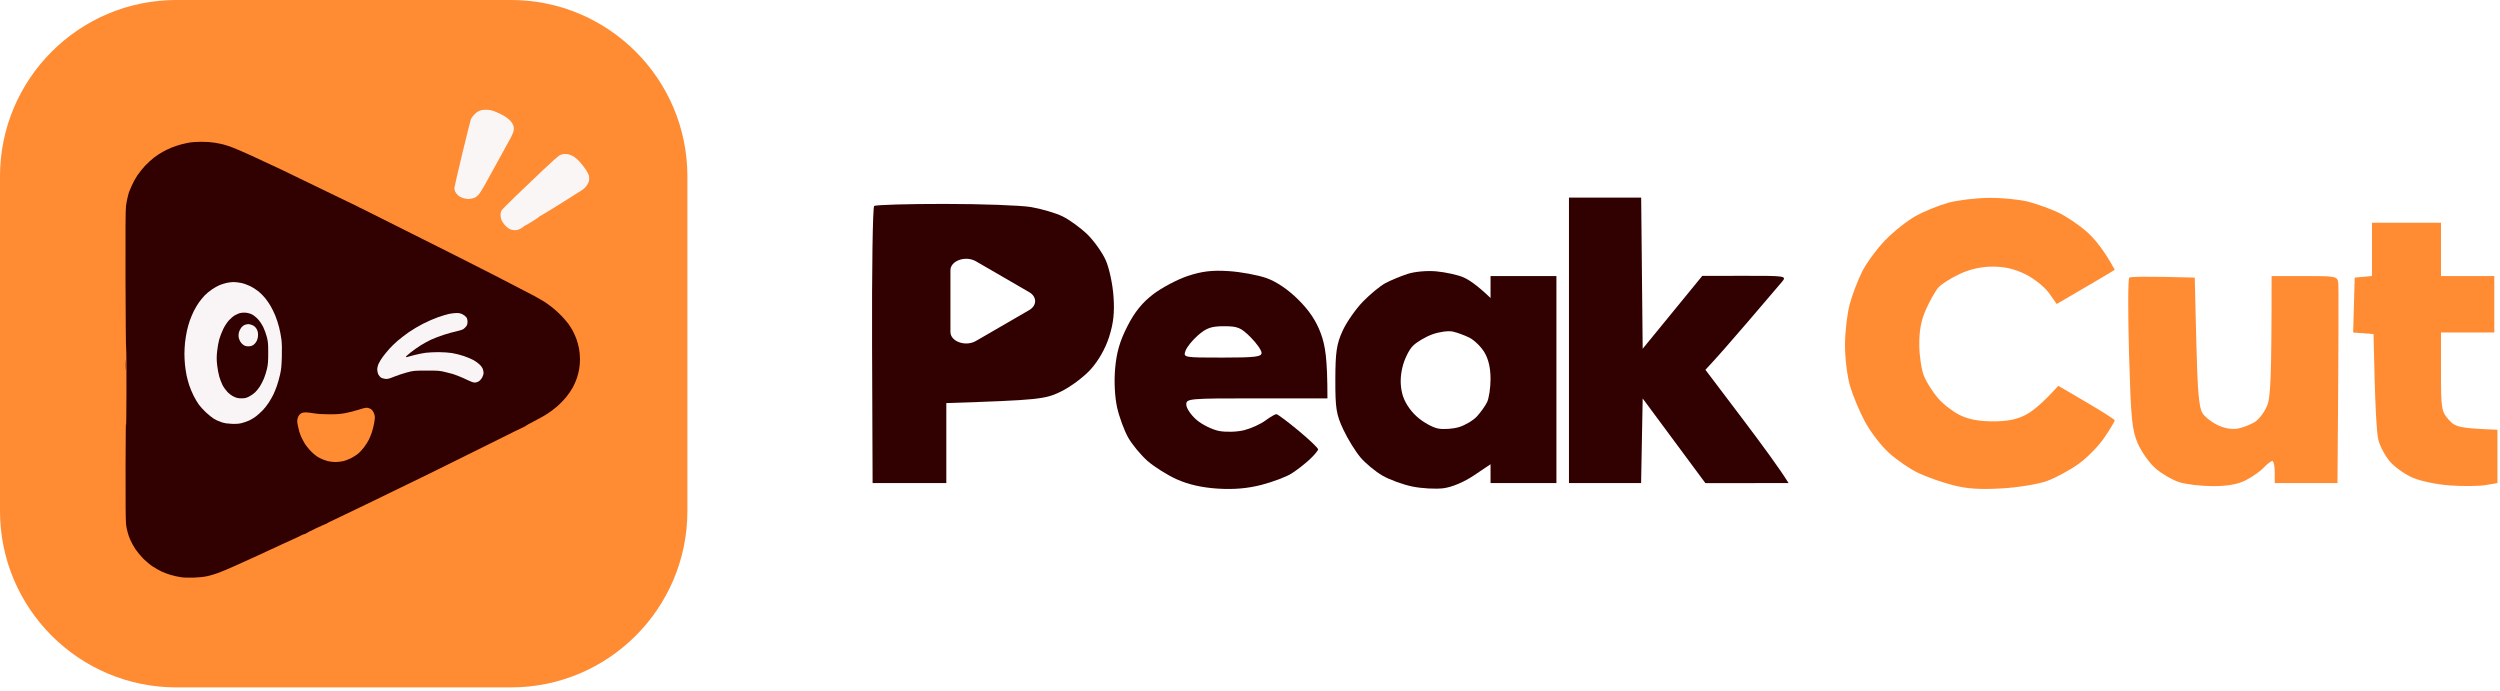
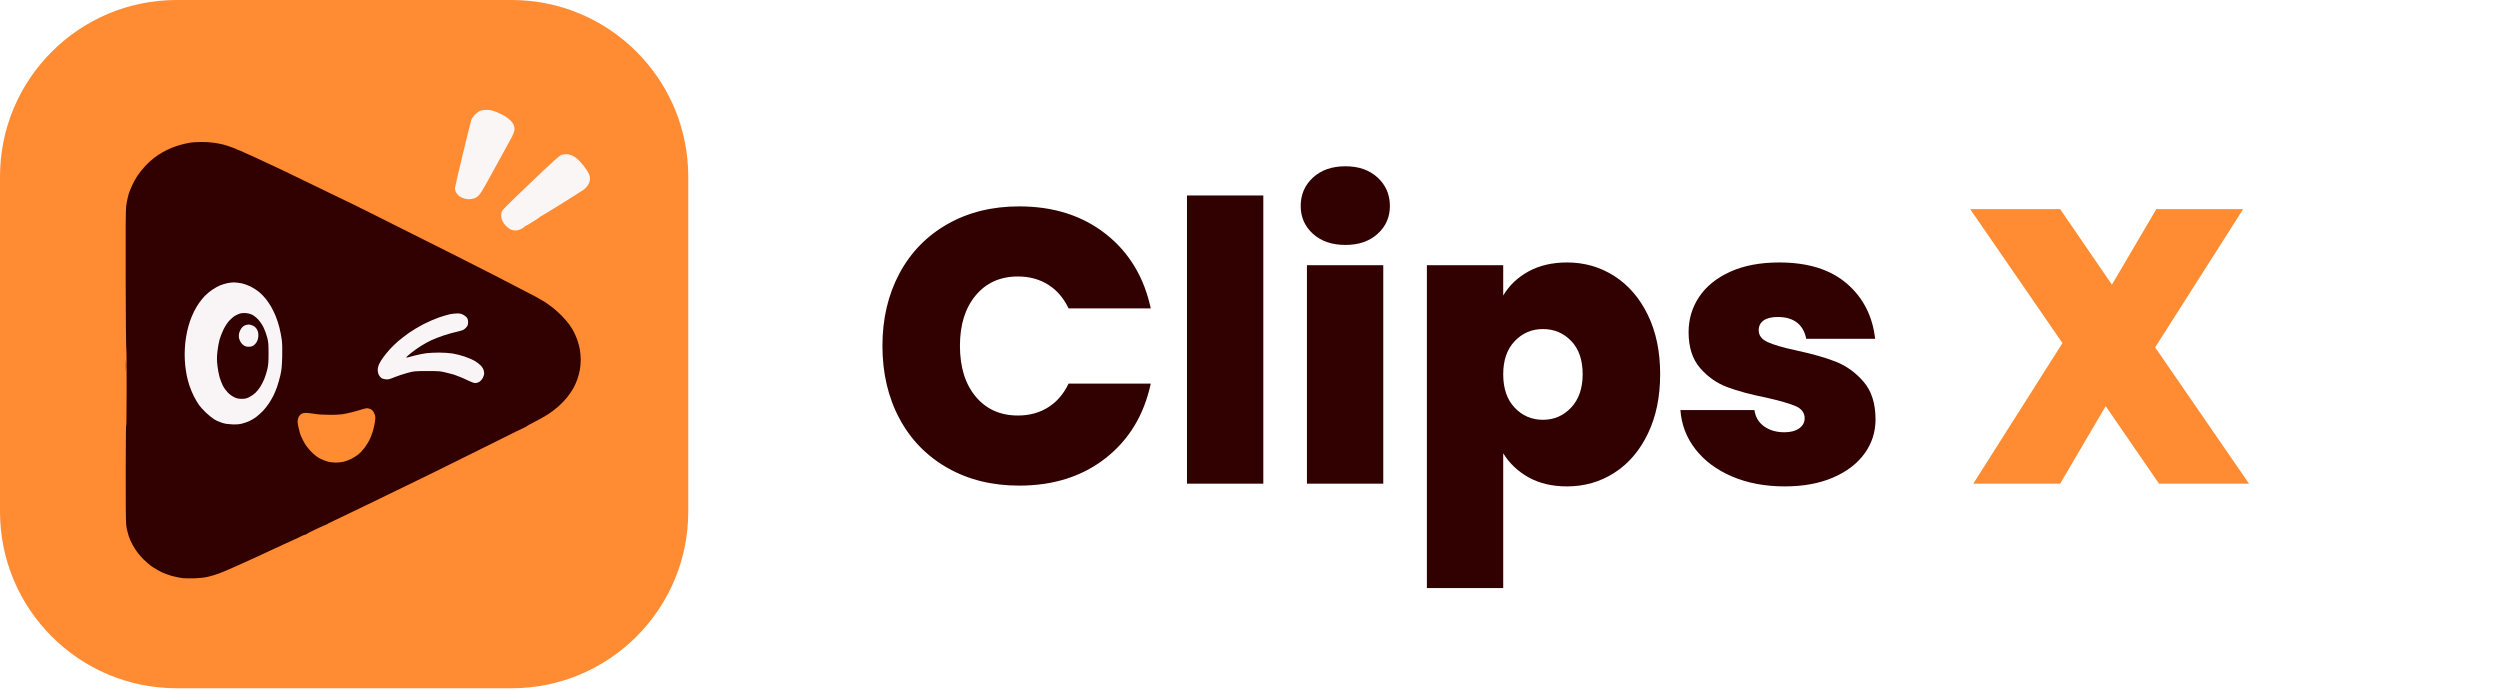
- <svg xmlns="http://www.w3.org/2000/svg" width="797" height="220" viewBox="0 0 797 220" fill="none">
-   <path d="M378.686 87.97C383.186 86.48 386.436 86.09 391.686 86.43C395.536 86.67 400.936 87.67 403.686 88.63C406.886 89.76 410.536 92.211 413.806 95.44C417.346 98.93 419.596 102.28 421.056 106.25C422.526 110.22 423.186 114.32 423.186 127H400.686C378.857 127 378.186 127.06 378.186 129C378.186 130.1 379.646 132.27 381.436 133.83C383.226 135.38 386.486 136.99 388.686 137.4C390.906 137.82 394.466 137.7 396.686 137.13C398.886 136.57 401.926 135.18 403.436 134.05C404.945 132.921 406.525 132.021 406.936 132.04C407.347 132.061 410.507 134.421 413.966 137.29C417.416 140.16 420.226 142.84 420.216 143.25C420.196 143.66 418.946 145.15 417.436 146.55C415.926 147.95 413.336 149.95 411.686 150.99C410.035 152.03 405.755 153.64 402.186 154.57C397.716 155.72 393.345 156.099 388.186 155.77C383.206 155.449 378.836 154.46 375.186 152.82C372.156 151.47 367.946 148.81 365.806 146.93C363.676 145.04 360.916 141.7 359.666 139.5C358.426 137.3 356.847 133.03 356.157 130C355.397 126.66 355.136 121.75 355.506 117.5C355.936 112.39 356.996 108.75 359.396 104.04C361.726 99.46 364.146 96.46 367.686 93.769C370.436 91.68 375.386 89.07 378.686 87.97ZM390.226 104C386.206 104 384.636 104.54 381.976 106.84C380.166 108.41 378.346 110.66 377.936 111.84C377.196 113.98 377.317 114 389.686 114C400.125 114 402.186 113.75 402.186 112.5C402.186 111.68 400.616 109.43 398.686 107.5C395.626 104.44 394.566 104 390.226 104Z" fill-rule="evenodd" clip-rule="evenodd" fill="#310001" />
-   <path d="M448.686 87.34C450.996 86.58 454.906 86.23 457.936 86.51C460.826 86.78 464.646 87.62 466.436 88.37C468.226 89.12 470.926 90.92 475.186 95V88H496.186V154H475.186V148L469.936 151.53C466.736 153.68 462.926 155.29 460.186 155.65C457.716 155.97 453.216 155.72 450.186 155.09C447.156 154.45 442.886 152.889 440.686 151.6C438.486 150.32 435.377 147.749 433.777 145.89C432.177 144.02 429.697 140.03 428.277 137C425.997 132.16 425.686 130.24 425.706 121C425.726 112.24 426.106 109.67 428.006 105.5C429.256 102.75 432.177 98.55 434.487 96.17C436.796 93.79 440.036 91.13 441.686 90.25C443.336 89.38 446.486 88.07 448.686 87.34ZM463.186 105.71C461.816 105.39 458.885 105.78 456.686 106.57C454.486 107.36 451.676 109.02 450.436 110.25C449.196 111.49 447.706 114.53 447.117 117C446.377 120.07 446.356 122.77 447.036 125.5C447.656 127.98 449.397 130.74 451.617 132.75C453.576 134.54 456.646 136.27 458.436 136.61C460.226 136.95 463.266 136.739 465.186 136.14C467.116 135.55 469.646 134.04 470.816 132.78C471.976 131.53 473.446 129.49 474.066 128.25C474.676 127.01 475.186 123.64 475.186 120.75C475.179 117.25 474.512 114.417 473.186 112.25C472.086 110.46 469.946 108.39 468.436 107.64C466.926 106.89 464.566 106.02 463.186 105.71Z" fill-rule="evenodd" clip-rule="evenodd" fill="#310001" />
-   <path d="M523.686 111.18L542.686 87.95L556.186 87.93C569.055 87.91 569.616 87.99 568.206 89.71C567.386 90.69 562.476 96.45 557.286 102.5C552.107 108.55 546.916 114.49 543.686 117.89L555.266 133.2C561.636 141.61 567.596 149.74 570.186 154L543.686 154.03L523.686 127.03L523.186 154H500.186V63H523.206L523.686 111.18Z" fill="#310001" />
-   <path d="M301.106 65.01C312.975 65.01 325.385 65.46 328.686 66.01C331.986 66.57 336.486 67.89 338.686 68.95C340.886 70.02 344.457 72.6 346.617 74.69C348.776 76.79 351.437 80.53 352.527 83C353.617 85.47 354.727 90.65 354.987 94.5C355.347 99.67 354.976 103.05 353.576 107.43C352.386 111.16 350.196 115 347.686 117.78C345.486 120.21 341.216 123.39 338.186 124.85C333.166 127.269 331.345 127.54 301.686 128.5V154H278.186L278.016 110.17C277.926 86.067 278.226 66.041 278.686 65.67C279.148 65.3 289.238 65 301.106 65.01ZM311.121 83.299C307.84 81.398 303 83.103 303 86.161V105.839C303 108.896 307.84 110.602 311.121 108.701L328.106 98.862C330.631 97.399 330.631 94.601 328.106 93.138L311.121 83.299Z" fill-rule="evenodd" clip-rule="evenodd" fill="#310001" />
-   <path d="M634.186 63.08C638.306 63.05 643.936 63.61 646.686 64.33C649.436 65.05 653.706 66.59 656.186 67.76C658.666 68.93 662.706 71.65 665.186 73.81C667.666 75.97 670.696 79.6 674.186 86L671.936 87.37C670.695 88.131 666.534 90.581 655.686 96.91L653.186 93.39C651.806 91.46 648.436 88.77 645.686 87.43C642.196 85.71 639.026 84.98 635.186 85C631.536 85.01 628.006 85.811 624.686 87.37C621.936 88.66 618.927 90.571 617.996 91.611C617.066 92.651 615.296 95.75 614.066 98.5C612.446 102.09 611.837 105.33 611.867 110C611.897 113.57 612.587 118.07 613.407 120C614.217 121.93 616.187 125.02 617.786 126.89C619.376 128.75 622.486 131.18 624.686 132.28C627.436 133.66 630.716 134.3 635.186 134.33C639.826 134.35 642.826 133.77 645.686 132.31C647.886 131.18 651.146 128.62 656.186 123L665.157 128.25C670.086 131.14 674.146 133.72 674.176 134C674.206 134.28 672.756 136.7 670.956 139.39C669.156 142.08 665.436 145.9 662.686 147.87C659.936 149.84 655.436 152.28 652.686 153.3C649.836 154.35 643.605 155.38 638.186 155.7C631.146 156.11 627.066 155.84 622.436 154.63C618.996 153.73 614.066 151.99 611.476 150.75C608.886 149.51 604.726 146.66 602.226 144.401C599.726 142.151 596.267 137.65 594.536 134.401C592.797 131.161 590.657 126.03 589.777 123C588.887 119.97 588.176 114.13 588.186 110C588.196 105.88 588.876 100.03 589.686 97C590.496 93.97 592.307 89.25 593.697 86.5C595.077 83.75 598.406 79.25 601.086 76.5C603.756 73.75 608.136 70.29 610.816 68.81C613.496 67.33 618.166 65.44 621.186 64.62C624.206 63.8 630.056 63.11 634.186 63.08Z" fill="#FF8B33" />
-   <path d="M734.686 88C744.835 88 745.196 88.08 745.436 90.25C745.576 91.49 745.576 106.341 745.186 154H725.186V150.5C725.186 148.571 724.846 146.991 724.436 146.97C724.025 146.951 722.785 147.901 721.686 149.07C720.586 150.25 717.996 152.061 715.936 153.111C713.346 154.41 710.095 154.991 705.436 154.981C701.726 154.971 696.936 154.411 694.796 153.731C692.646 153.061 689.276 151.11 687.296 149.42C685.306 147.73 682.726 144.13 681.556 141.42C679.666 137.05 679.347 133.86 678.737 112.8C678.367 99.773 678.396 88.844 678.816 88.52C679.237 88.2 684.109 88.06 699.686 88.5L700.186 109C700.576 124.909 701.026 130.009 702.186 131.76C703.006 133 705.256 134.74 707.186 135.62C709.406 136.64 711.786 136.99 713.686 136.58C715.336 136.22 717.696 135.27 718.936 134.46C720.176 133.66 721.866 131.43 722.686 129.5C723.846 126.8 724.186 121.67 724.186 88H734.686Z" fill="#FF8B33" />
-   <path d="M778.186 88H795.186V106H778.186V118.5C778.186 130.3 778.326 131.15 780.606 133.75C782.726 136.16 783.837 136.53 796.186 137V154L792.436 154.64C790.376 154.99 785.305 155.05 781.186 154.77C777.026 154.49 771.686 153.39 769.186 152.31C766.706 151.23 763.446 148.92 761.936 147.17C760.426 145.43 758.756 142.31 758.226 140.25C757.696 138.19 757.136 129.75 756.686 106.5L750.186 106L750.686 88.5L756.186 88V71H778.186V88Z" fill="#FF8B33" />
+ <svg xmlns="http://www.w3.org/2000/svg" width="796" height="220" viewBox="0 0 796 220" fill="none">
  <path d="M162.894 0H56.248C25.183 0 0 25.183 0 56.248V162.894C0 193.959 25.183 219.142 56.248 219.142H162.894C193.959 219.142 219.142 193.959 219.142 162.894V56.248C219.142 25.183 193.959 0 162.894 0Z" fill="#FF8B33" />
  <path d="M57.863 46.005C58.838 45.756 60.136 45.478 60.751 45.391C61.365 45.301 62.917 45.219 64.197 45.208C65.514 45.195 67.294 45.31 68.295 45.473C69.269 45.629 70.567 45.888 71.182 46.047C71.797 46.205 73.095 46.632 74.069 46.995C75.043 47.356 77.726 48.514 80.03 49.565C82.336 50.614 86.568 52.585 89.437 53.943C92.305 55.302 99.011 58.546 104.339 61.153C109.666 63.759 114.109 65.906 114.211 65.924C114.313 65.945 114.44 66.016 114.49 66.083C114.541 66.152 114.707 66.236 114.856 66.269C115.005 66.305 115.215 66.4 115.321 66.481C115.427 66.562 122.556 70.135 131.162 74.419C139.768 78.705 151.713 84.725 157.706 87.802C163.698 90.876 169.484 93.876 170.559 94.465C171.633 95.055 172.977 95.832 173.539 96.192C174.102 96.552 175.234 97.37 176.054 98.009C176.873 98.648 178.175 99.831 178.947 100.64C179.716 101.447 180.694 102.57 181.117 103.133C181.539 103.696 182.184 104.702 182.549 105.369C182.914 106.036 183.467 107.271 183.778 108.117C184.09 108.963 184.47 110.389 184.624 111.285C184.779 112.181 184.905 113.67 184.905 114.592C184.905 115.515 184.781 116.94 184.628 117.76C184.475 118.58 184.134 119.879 183.872 120.648C183.611 121.416 183.043 122.703 182.612 123.508C182.18 124.313 181.241 125.694 180.524 126.574C179.807 127.455 178.55 128.759 177.73 129.473C176.911 130.187 175.486 131.264 174.564 131.865C173.641 132.467 171.714 133.557 170.279 134.284C168.845 135.013 167.629 135.687 167.578 135.784C167.528 135.881 167.422 135.952 167.345 135.944C167.269 135.935 162.448 138.309 156.635 141.219C150.821 144.13 141.915 148.542 136.843 151.024C131.771 153.506 122.802 157.862 116.912 160.706C111.02 163.551 105.758 166.078 105.216 166.322C104.674 166.566 104.234 166.808 104.238 166.858C104.242 166.909 104.141 166.961 104.013 166.972C103.884 166.983 102.398 167.647 100.706 168.444C99.015 169.242 97.59 169.974 97.54 170.069C97.489 170.166 97.363 170.233 97.26 170.218C97.158 170.203 96.655 170.384 96.142 170.621C95.63 170.855 95.168 171.09 95.118 171.142C95.068 171.194 94.941 171.25 94.839 171.267C94.736 171.284 92.557 172.279 89.996 173.479C87.434 174.677 83.871 176.33 82.079 177.15C80.285 177.968 77.143 179.395 75.094 180.319C73.045 181.243 70.573 182.287 69.599 182.639C68.624 182.991 67.075 183.453 66.153 183.664C65.089 183.908 63.522 184.083 61.868 184.143C60.264 184.202 58.651 184.15 57.677 184.008C56.805 183.882 55.382 183.571 54.511 183.317C53.639 183.062 52.298 182.563 51.53 182.205C50.761 181.849 49.462 181.111 48.643 180.567C47.823 180.023 46.493 178.916 45.689 178.109C44.884 177.302 43.749 175.927 43.166 175.057C42.583 174.187 41.827 172.802 41.488 171.983C41.149 171.163 40.849 170.324 40.823 170.119C40.797 169.914 40.691 169.536 40.588 169.281C40.484 169.024 40.307 168.101 40.195 167.231C40.058 166.162 40.004 160.206 40.033 148.877C40.056 139.654 40.119 133.574 40.175 135.368C40.229 137.161 40.292 132.445 40.315 124.887C40.335 117.33 40.29 111.145 40.214 111.145C40.138 111.145 40.048 101.272 40.015 89.205C39.974 73.655 40.017 66.802 40.166 65.68C40.281 64.808 40.507 63.593 40.665 62.978C40.823 62.364 40.974 61.777 40.998 61.674C41.023 61.572 41.108 61.32 41.186 61.115C41.267 60.91 41.637 60.029 42.012 59.159C42.384 58.287 43.163 56.861 43.74 55.991C44.318 55.119 45.448 53.703 46.251 52.844C47.054 51.985 48.339 50.807 49.109 50.228C49.876 49.648 51.092 48.847 51.809 48.445C52.527 48.042 53.784 47.431 54.604 47.088C55.423 46.743 56.889 46.257 57.863 46.005ZM40.119 117.76C40.084 118.477 40.056 117.85 40.056 116.363C40.056 114.876 40.084 114.291 40.119 115.058C40.154 115.828 40.154 117.043 40.119 117.76Z" fill-rule="evenodd" clip-rule="evenodd" fill="#310001" />
  <path d="M152.397 35.536C152.704 35.376 153.207 35.18 153.515 35.098C153.822 35.016 154.66 34.979 155.377 35.012C156.372 35.059 157.058 35.234 158.265 35.752C159.134 36.125 160.297 36.702 160.846 37.034C161.396 37.366 162.174 37.973 162.579 38.383C162.985 38.793 163.445 39.464 163.603 39.874C163.793 40.364 163.855 40.906 163.784 41.458C163.722 41.918 163.367 42.883 162.99 43.6C162.614 44.318 160.867 47.504 159.108 50.681C157.348 53.858 155.292 57.588 154.539 58.973C153.76 60.402 152.842 61.812 152.41 62.241C151.898 62.752 151.365 63.066 150.767 63.219C150.281 63.344 149.61 63.445 149.277 63.447C148.943 63.448 148.232 63.322 147.694 63.167C147.155 63.012 146.408 62.614 146.034 62.28C145.659 61.947 145.24 61.403 145.103 61.069C144.965 60.735 144.853 60.232 144.855 59.951C144.855 59.67 145.989 54.743 147.373 49.004C148.757 43.265 149.99 38.318 150.113 38.01C150.236 37.703 150.674 37.086 151.087 36.639C151.501 36.192 152.09 35.694 152.397 35.536Z" fill="#FBF7F8" fill-opacity="0.99" />
  <path d="M172.887 54.428C175.551 51.898 178.065 49.662 178.475 49.462C178.935 49.237 179.613 49.095 180.245 49.093C181.005 49.092 181.558 49.231 182.387 49.636C183.138 50.001 183.896 50.599 184.697 51.456C185.351 52.157 186.295 53.358 186.794 54.128C187.399 55.06 187.739 55.805 187.815 56.364C187.876 56.826 187.835 57.495 187.724 57.855C187.614 58.214 187.278 58.842 186.98 59.252C186.681 59.662 186.112 60.221 185.716 60.493C185.319 60.765 182.165 62.755 178.708 64.918C175.251 67.08 172.337 68.848 172.235 68.848C172.133 68.848 172.028 68.921 172.002 69.01C171.976 69.1 170.929 69.812 169.674 70.594C168.418 71.377 167.308 72.016 167.206 72.016C167.103 72.016 167.021 72.079 167.025 72.156C167.029 72.232 166.589 72.54 166.047 72.84C165.334 73.233 164.808 73.384 164.132 73.385C163.551 73.387 162.921 73.246 162.456 73.005C162.046 72.793 161.381 72.254 160.977 71.805C160.574 71.358 160.094 70.656 159.911 70.246C159.727 69.836 159.576 69.081 159.574 68.569C159.57 67.989 159.699 67.427 159.911 67.078C160.097 66.771 162.005 64.835 164.147 62.774C166.291 60.715 170.223 56.958 172.887 54.428Z" fill="#FBF7F8" fill-opacity="0.99" />
  <path d="M110.206 131.678C111.385 131.454 113.229 130.981 114.304 130.625C115.379 130.269 116.512 129.974 116.819 129.971C117.126 129.969 117.67 130.112 118.03 130.291C118.458 130.505 118.825 130.904 119.099 131.456C119.328 131.918 119.518 132.589 119.52 132.946C119.524 133.304 119.399 134.269 119.246 135.089C119.093 135.909 118.769 137.167 118.525 137.884C118.283 138.602 117.853 139.651 117.57 140.213C117.288 140.778 116.607 141.846 116.053 142.589C115.502 143.333 114.61 144.285 114.071 144.708C113.533 145.129 112.527 145.759 111.836 146.105C111.145 146.452 110.055 146.86 109.415 147.013C108.774 147.164 107.664 147.288 106.946 147.29C106.229 147.29 105.099 147.156 104.432 146.992C103.765 146.826 102.634 146.388 101.917 146.019C101.055 145.572 100.14 144.872 99.212 143.944C98.443 143.172 97.473 141.956 97.055 141.238C96.64 140.521 96.124 139.515 95.908 139.002C95.694 138.49 95.472 137.862 95.414 137.605C95.358 137.349 95.185 136.636 95.032 136.021C94.878 135.406 94.749 134.588 94.749 134.204C94.747 133.82 94.893 133.196 95.072 132.818C95.25 132.44 95.649 131.979 95.956 131.793C96.286 131.596 96.878 131.458 97.4 131.456C97.886 131.456 99.103 131.596 100.101 131.765C101.284 131.968 102.988 132.076 104.991 132.078C107.371 132.08 108.548 131.989 110.206 131.678Z" fill="#FF8B33" />
  <path d="M70.064 90.871C70.679 90.623 71.685 90.311 72.3 90.177C72.914 90.043 73.857 89.926 74.395 89.918C74.933 89.911 76.023 90.032 76.817 90.189C77.621 90.349 78.92 90.8 79.751 91.208C80.57 91.612 81.787 92.389 82.451 92.937C83.117 93.483 84.089 94.47 84.61 95.132C85.134 95.791 85.899 96.919 86.315 97.636C86.73 98.353 87.384 99.695 87.766 100.617C88.148 101.54 88.694 103.217 88.977 104.344C89.262 105.471 89.597 107.232 89.724 108.257C89.874 109.481 89.917 111.365 89.848 113.754C89.765 116.674 89.653 117.79 89.28 119.437C89.027 120.564 88.55 122.241 88.222 123.164C87.892 124.086 87.373 125.344 87.064 125.959C86.754 126.573 86.123 127.664 85.659 128.381C85.195 129.098 84.348 130.177 83.774 130.779C83.2 131.381 82.228 132.258 81.613 132.728C80.999 133.198 79.972 133.816 79.331 134.103C78.691 134.388 77.601 134.755 76.91 134.916C76.079 135.109 75.116 135.182 74.069 135.13C73.197 135.085 72.275 135.005 72.02 134.953C71.763 134.899 71.303 134.793 70.996 134.714C70.688 134.636 70.269 134.481 70.064 134.373C69.859 134.263 69.565 134.152 69.412 134.124C69.26 134.094 68.68 133.796 68.129 133.462C67.578 133.127 66.456 132.223 65.638 131.455C64.823 130.686 63.794 129.555 63.357 128.94C62.919 128.325 62.179 127.067 61.714 126.145C61.248 125.223 60.618 123.713 60.317 122.791C60.015 121.869 59.633 120.443 59.469 119.623C59.305 118.803 59.087 117.378 58.985 116.456C58.882 115.533 58.797 113.92 58.797 112.869C58.795 111.818 58.884 110.141 58.994 109.142C59.102 108.143 59.363 106.528 59.573 105.555C59.782 104.581 60.205 103.071 60.508 102.201C60.814 101.331 61.399 99.947 61.807 99.127C62.215 98.307 62.938 97.092 63.411 96.425C63.886 95.758 64.696 94.767 65.214 94.223C65.73 93.677 66.78 92.801 67.55 92.275C68.317 91.75 69.45 91.118 70.064 90.871Z" fill="#FBF7F8" fill-opacity="0.99" />
  <path d="M139.73 101.093C140.96 100.672 142.51 100.209 143.177 100.068C143.843 99.926 144.89 99.801 145.505 99.792C146.321 99.781 146.846 99.889 147.45 100.196C147.904 100.427 148.45 100.854 148.66 101.143C148.923 101.503 149.044 101.955 149.044 102.574C149.044 103.2 148.925 103.64 148.655 104.005C148.441 104.294 148.021 104.7 147.723 104.909C147.425 105.117 146.427 105.438 145.505 105.624C144.583 105.811 142.739 106.321 141.407 106.761C140.075 107.201 138.272 107.89 137.402 108.296C136.532 108.701 135.064 109.502 134.142 110.076C133.22 110.651 131.775 111.671 130.929 112.345C130.083 113.018 129.392 113.651 129.392 113.754C129.392 113.856 129.539 113.89 129.718 113.828C129.897 113.767 130.966 113.48 132.093 113.191C133.22 112.9 134.856 112.574 135.726 112.463C136.595 112.353 138.441 112.263 139.824 112.263C141.206 112.265 143.134 112.394 144.108 112.552C145.082 112.709 146.759 113.133 147.833 113.493C148.908 113.853 150.333 114.453 151 114.827C151.667 115.2 152.567 115.867 153.002 116.307C153.457 116.767 153.872 117.406 153.979 117.807C154.081 118.19 154.167 118.714 154.167 118.971C154.169 119.226 153.98 119.813 153.749 120.274C153.518 120.734 153.034 121.302 152.676 121.537C152.283 121.794 151.747 121.96 151.326 121.958C150.886 121.954 150.056 121.666 149.091 121.181C148.245 120.758 147.01 120.208 146.343 119.962C145.676 119.718 145.008 119.463 144.853 119.4C144.698 119.335 144.531 119.271 144.48 119.258C144.43 119.243 143.424 118.986 142.245 118.686C140.191 118.162 139.935 118.14 136.005 118.146C131.989 118.151 131.862 118.162 129.672 118.749C128.442 119.079 126.598 119.692 125.574 120.113C123.981 120.767 123.577 120.862 122.78 120.777C122.267 120.723 121.64 120.518 121.383 120.324C121.127 120.128 120.77 119.681 120.591 119.331C120.412 118.979 120.265 118.293 120.265 117.807C120.265 117.276 120.442 116.53 120.705 115.943C120.947 115.405 121.546 114.421 122.038 113.754C122.53 113.087 123.456 111.956 124.095 111.238C124.734 110.521 125.943 109.347 126.779 108.63C127.617 107.912 129.199 106.696 130.294 105.928C131.389 105.158 133.457 103.929 134.889 103.194C136.324 102.46 138.501 101.514 139.73 101.093Z" fill="#FBF7F8" fill-opacity="0.99" />
  <path d="M76.398 99.835C76.828 99.697 77.616 99.632 78.26 99.68C78.916 99.73 79.763 99.954 80.309 100.221C80.831 100.476 81.682 101.156 82.241 101.766C82.824 102.401 83.539 103.474 83.956 104.344C84.35 105.164 84.861 106.589 85.092 107.512C85.45 108.945 85.512 109.677 85.508 112.543C85.507 115.271 85.433 116.21 85.117 117.573C84.905 118.496 84.471 119.88 84.156 120.648C83.839 121.417 83.26 122.549 82.867 123.164C82.474 123.778 81.781 124.642 81.325 125.083C80.868 125.523 79.992 126.132 79.378 126.438C78.456 126.894 78.033 126.991 76.957 126.987C75.913 126.984 75.429 126.877 74.535 126.45C73.855 126.126 73.046 125.526 72.469 124.913C71.945 124.361 71.254 123.385 70.932 122.744C70.608 122.103 70.143 120.889 69.899 120.043C69.653 119.197 69.349 117.542 69.221 116.363C69.036 114.66 69.036 113.761 69.219 111.983C69.345 110.754 69.651 109.034 69.899 108.164C70.146 107.294 70.716 105.825 71.163 104.903C71.657 103.888 72.374 102.794 72.977 102.13C73.527 101.529 74.352 100.821 74.814 100.556C75.276 100.291 75.988 99.967 76.398 99.835ZM79.192 103.329C78.885 103.332 78.35 103.442 78.005 103.577C77.66 103.711 77.135 104.147 76.839 104.547C76.543 104.948 76.222 105.652 76.127 106.114C76.031 106.576 76.016 107.247 76.092 107.605C76.169 107.963 76.4 108.551 76.604 108.909C76.809 109.267 77.266 109.753 77.62 109.986C78.076 110.288 78.529 110.409 79.192 110.406C79.853 110.404 80.313 110.275 80.775 109.966C81.144 109.72 81.61 109.153 81.846 108.661C82.135 108.063 82.263 107.456 82.262 106.72C82.258 105.922 82.139 105.445 81.796 104.856C81.483 104.321 81.077 103.945 80.542 103.694C80.107 103.491 79.499 103.327 79.192 103.329Z" fill-rule="evenodd" clip-rule="evenodd" fill="#310001" />
+   <path d="M324.492 65.712Q340.86 65.712 352.02 74.454Q363.18 83.196 366.404 98.2H340.24Q337.884 93.24 333.73 90.636Q329.576 88.032 324.12 88.032Q315.688 88.032 310.666 94.046Q305.644 100.06 305.644 110.104Q305.644 120.272 310.666 126.286Q315.688 132.3 324.12 132.3Q329.576 132.3 333.73 129.696Q337.884 127.092 340.24 122.132H366.404Q363.18 137.136 352.02 145.878Q340.86 154.62 324.492 154.62Q311.596 154.62 301.676 148.978Q291.756 143.336 286.362 133.23Q280.968 123.124 280.968 110.104Q280.968 97.208 286.362 87.102Q291.756 76.996 301.676 71.354Q311.596 65.712 324.492 65.712Z" fill="#310001" />
+   <path d="M402.24 62.24V154.0H377.936V62.24Z" fill="#310001" />
+   <path d="M414.144 65.588Q414.144 60.132 418.05 56.536Q421.956 52.94 428.404 52.94Q434.728 52.94 438.634 56.536Q442.54 60.132 442.54 65.588Q442.54 70.92 438.634 74.454Q434.728 77.988 428.404 77.988Q421.956 77.988 418.05 74.454Q414.144 70.92 414.144 65.588ZM440.432 84.436V154.0H416.128V84.436Z" fill="#310001" />
+   <path d="M498.96 83.568Q507.268 83.568 514.026 87.908Q520.784 92.248 524.69 100.308Q528.596 108.368 528.596 119.156Q528.596 129.944 524.69 138.066Q520.784 146.188 514.026 150.528Q507.268 154.868 498.96 154.868Q491.892 154.868 486.746 152.016Q481.6 149.164 478.624 144.328V187.232H454.32V84.436H478.624V94.108Q481.476 89.272 486.684 86.42Q491.892 83.568 498.96 83.568ZM491.272 104.772Q485.94 104.772 482.282 108.616Q478.624 112.46 478.624 119.156Q478.624 125.976 482.282 129.82Q485.94 133.664 491.272 133.664Q496.604 133.664 500.262 129.758Q503.92 125.852 503.92 119.156Q503.92 112.336 500.262 108.554Q496.604 104.772 491.272 104.772Z" fill="#310001" />
+   <path d="M535.044 130.564H558.604Q559.1 133.912 561.704 135.772Q564.308 137.632 568.152 137.632Q571.128 137.632 572.864 136.392Q574.6 135.152 574.6 133.168Q574.6 130.564 571.748 129.324Q568.896 128.084 562.324 126.596Q554.884 125.108 549.924 123.248Q544.964 121.388 541.306 117.172Q537.648 112.956 537.648 105.764Q537.648 99.564 540.996 94.542Q544.344 89.52 550.854 86.544Q557.364 83.568 566.54 83.568Q580.18 83.568 587.992 90.264Q595.804 96.96 597.044 107.872H575.096Q574.476 104.524 572.182 102.726Q569.888 100.928 566.044 100.928Q563.068 100.928 561.518 102.044Q559.968 103.16 559.968 105.144Q559.968 107.624 562.82 108.926Q565.672 110.228 571.996 111.592Q579.56 113.204 584.582 115.188Q589.604 117.172 593.386 121.574Q597.168 125.976 597.168 133.54Q597.168 139.616 593.634 144.452Q590.1 149.288 583.59 152.078Q577.08 154.868 568.276 154.868Q558.852 154.868 551.474 151.706Q544.096 148.544 539.818 143.026Q535.54 137.508 535.044 130.564Z" fill="#310001" />
+   <path d="M687.44 154.0 670.452 129.324 655.944 154.0H628.292L656.688 109.236L627.3 66.58H655.944L672.436 90.636L686.572 66.58H714.224L686.2 110.6L716.084 154.0Z" fill="#FF8B33" />
</svg>
